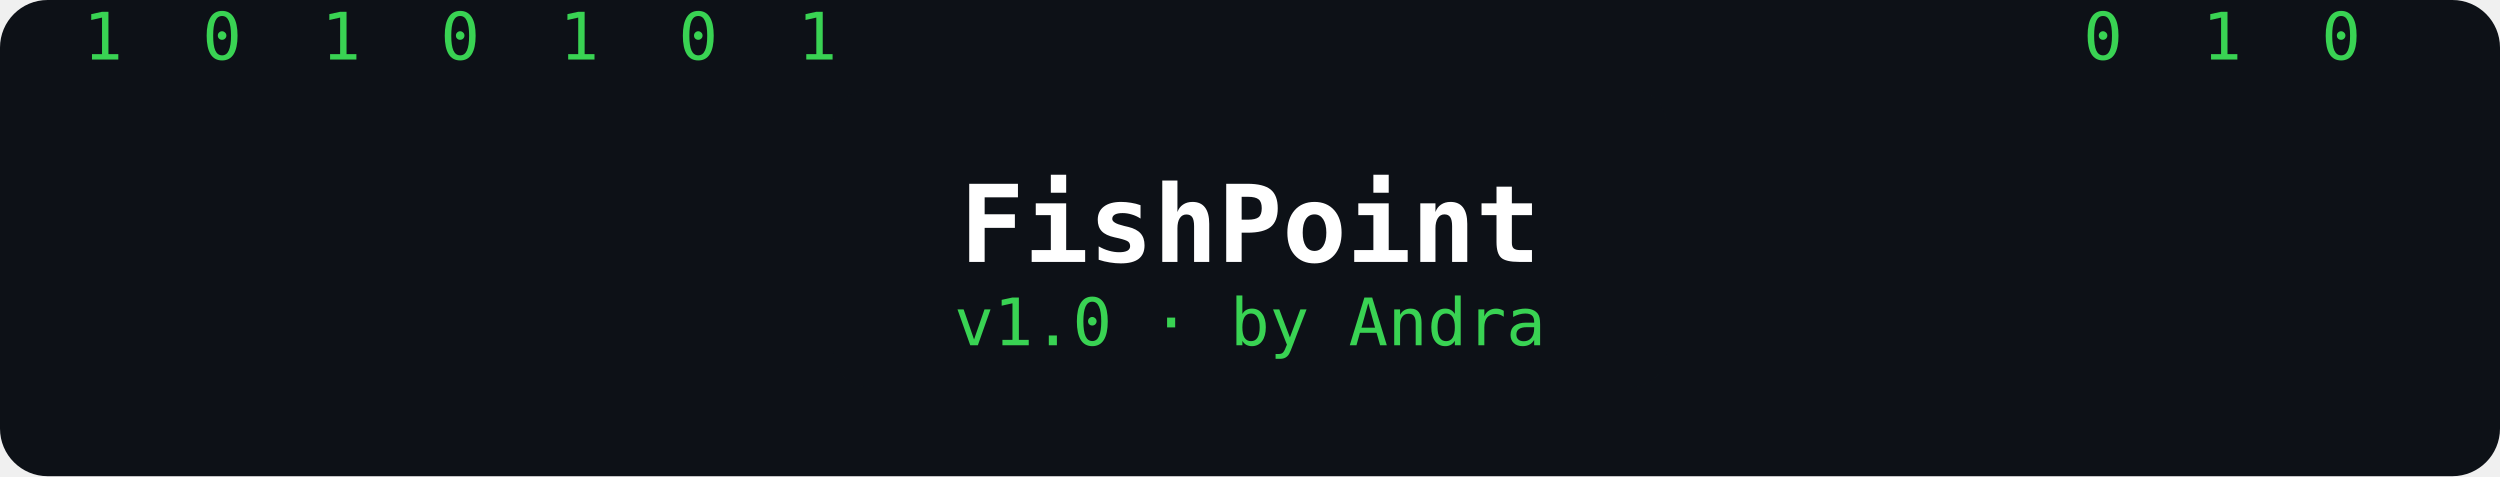
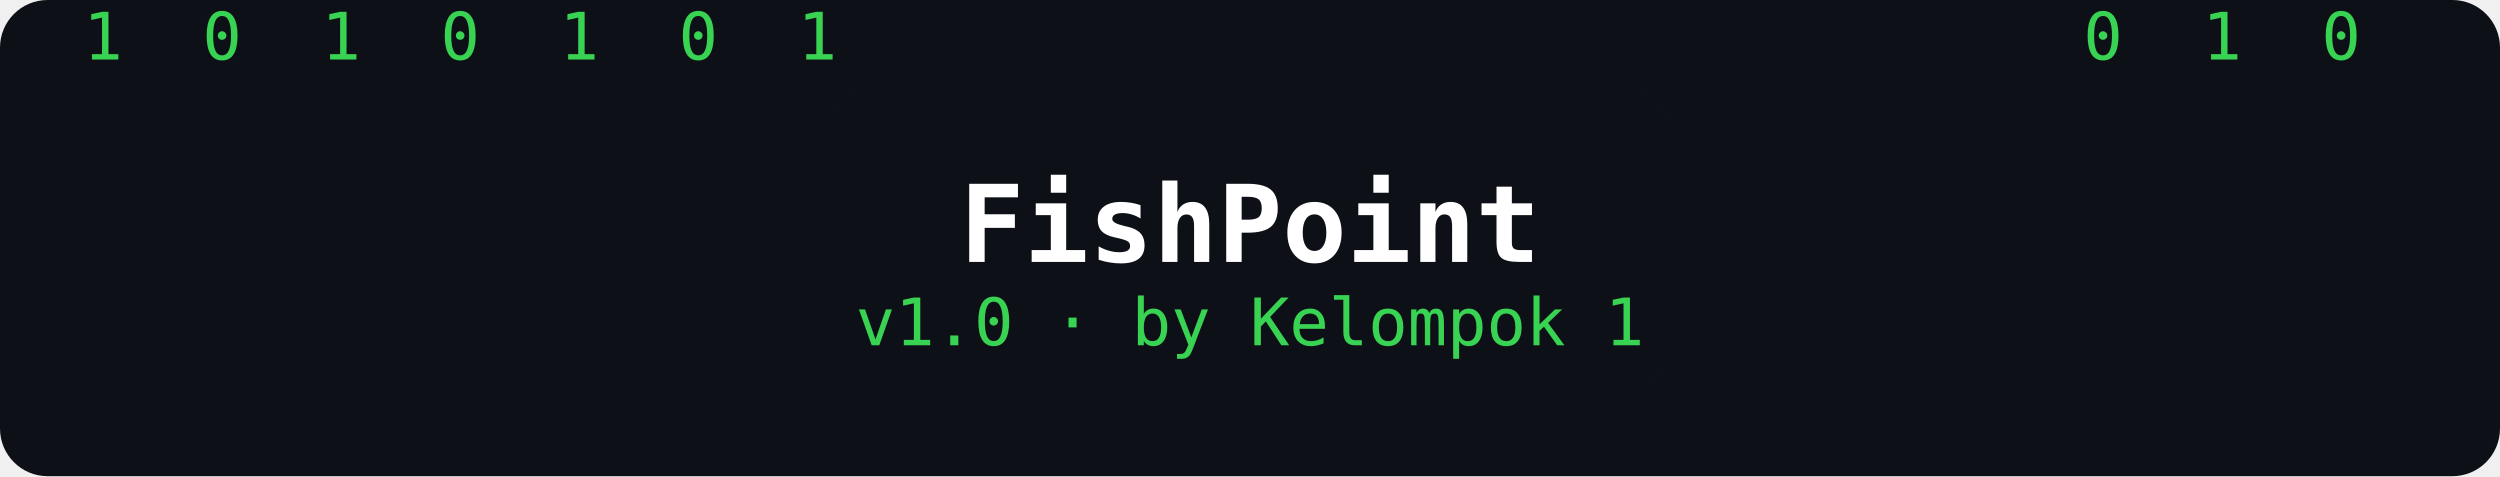
<svg xmlns="http://www.w3.org/2000/svg" width="420" height="80">
  <defs>
    <style>
      @keyframes fall1 { 0%{opacity:0;transform:translateY(-20px)} 20%{opacity:1} 80%{opacity:1} 100%{opacity:0;transform:translateY(80px)} }
      @keyframes fall2 { 0%{opacity:0;transform:translateY(-20px)} 20%{opacity:0.7} 80%{opacity:0.7} 100%{opacity:0;transform:translateY(80px)} }
      .drop { font-family: monospace; font-size: 11px; fill: #39d353; }
      .c1{animation:fall1 2.0s 0.0s linear infinite}
      .c2{animation:fall1 2.3s 0.3s linear infinite}
      .c3{animation:fall2 1.8s 0.6s linear infinite}
      .c4{animation:fall1 2.1s 0.9s linear infinite}
      .c5{animation:fall2 2.4s 0.2s linear infinite}
      .c6{animation:fall1 1.9s 0.7s linear infinite}
      .c7{animation:fall2 2.2s 0.4s linear infinite}
      .c8{animation:fall1 2.0s 1.0s linear infinite}
      .c9{animation:fall2 2.5s 0.1s linear infinite}
      .c10{animation:fall1 1.7s 0.5s linear infinite}
    </style>
  </defs>
  <rect width="420" height="80" rx="8" fill="#0d1117" />
  <text class="drop c1" x="14" y="10">1</text>
  <text class="drop c2" x="34" y="10">0</text>
  <text class="drop c3" x="54" y="10">1</text>
  <text class="drop c4" x="74" y="10">0</text>
  <text class="drop c5" x="94" y="10">1</text>
  <text class="drop c6" x="114" y="10">0</text>
  <text class="drop c7" x="134" y="10">1</text>
  <text class="drop c8" x="350" y="10">0</text>
  <text class="drop c9" x="370" y="10">1</text>
  <text class="drop c10" x="390" y="10">0</text>
  <rect x="140" y="15" width="140" height="50" rx="6" fill="#0d1117" opacity="0.9" />
  <text font-family="monospace" font-size="18px" fill="#ffffff" font-weight="bold" x="210" y="44" text-anchor="middle">FishPoint</text>
-   <text font-family="monospace" font-size="11px" fill="#39d353" x="210" y="58" text-anchor="middle">v1.0 · by Andra</text>
+   <text font-family="monospace" font-size="11px" fill="#39d353" x="210" y="58" text-anchor="middle">v1.0 · by Kelompok 1</text>
</svg>
